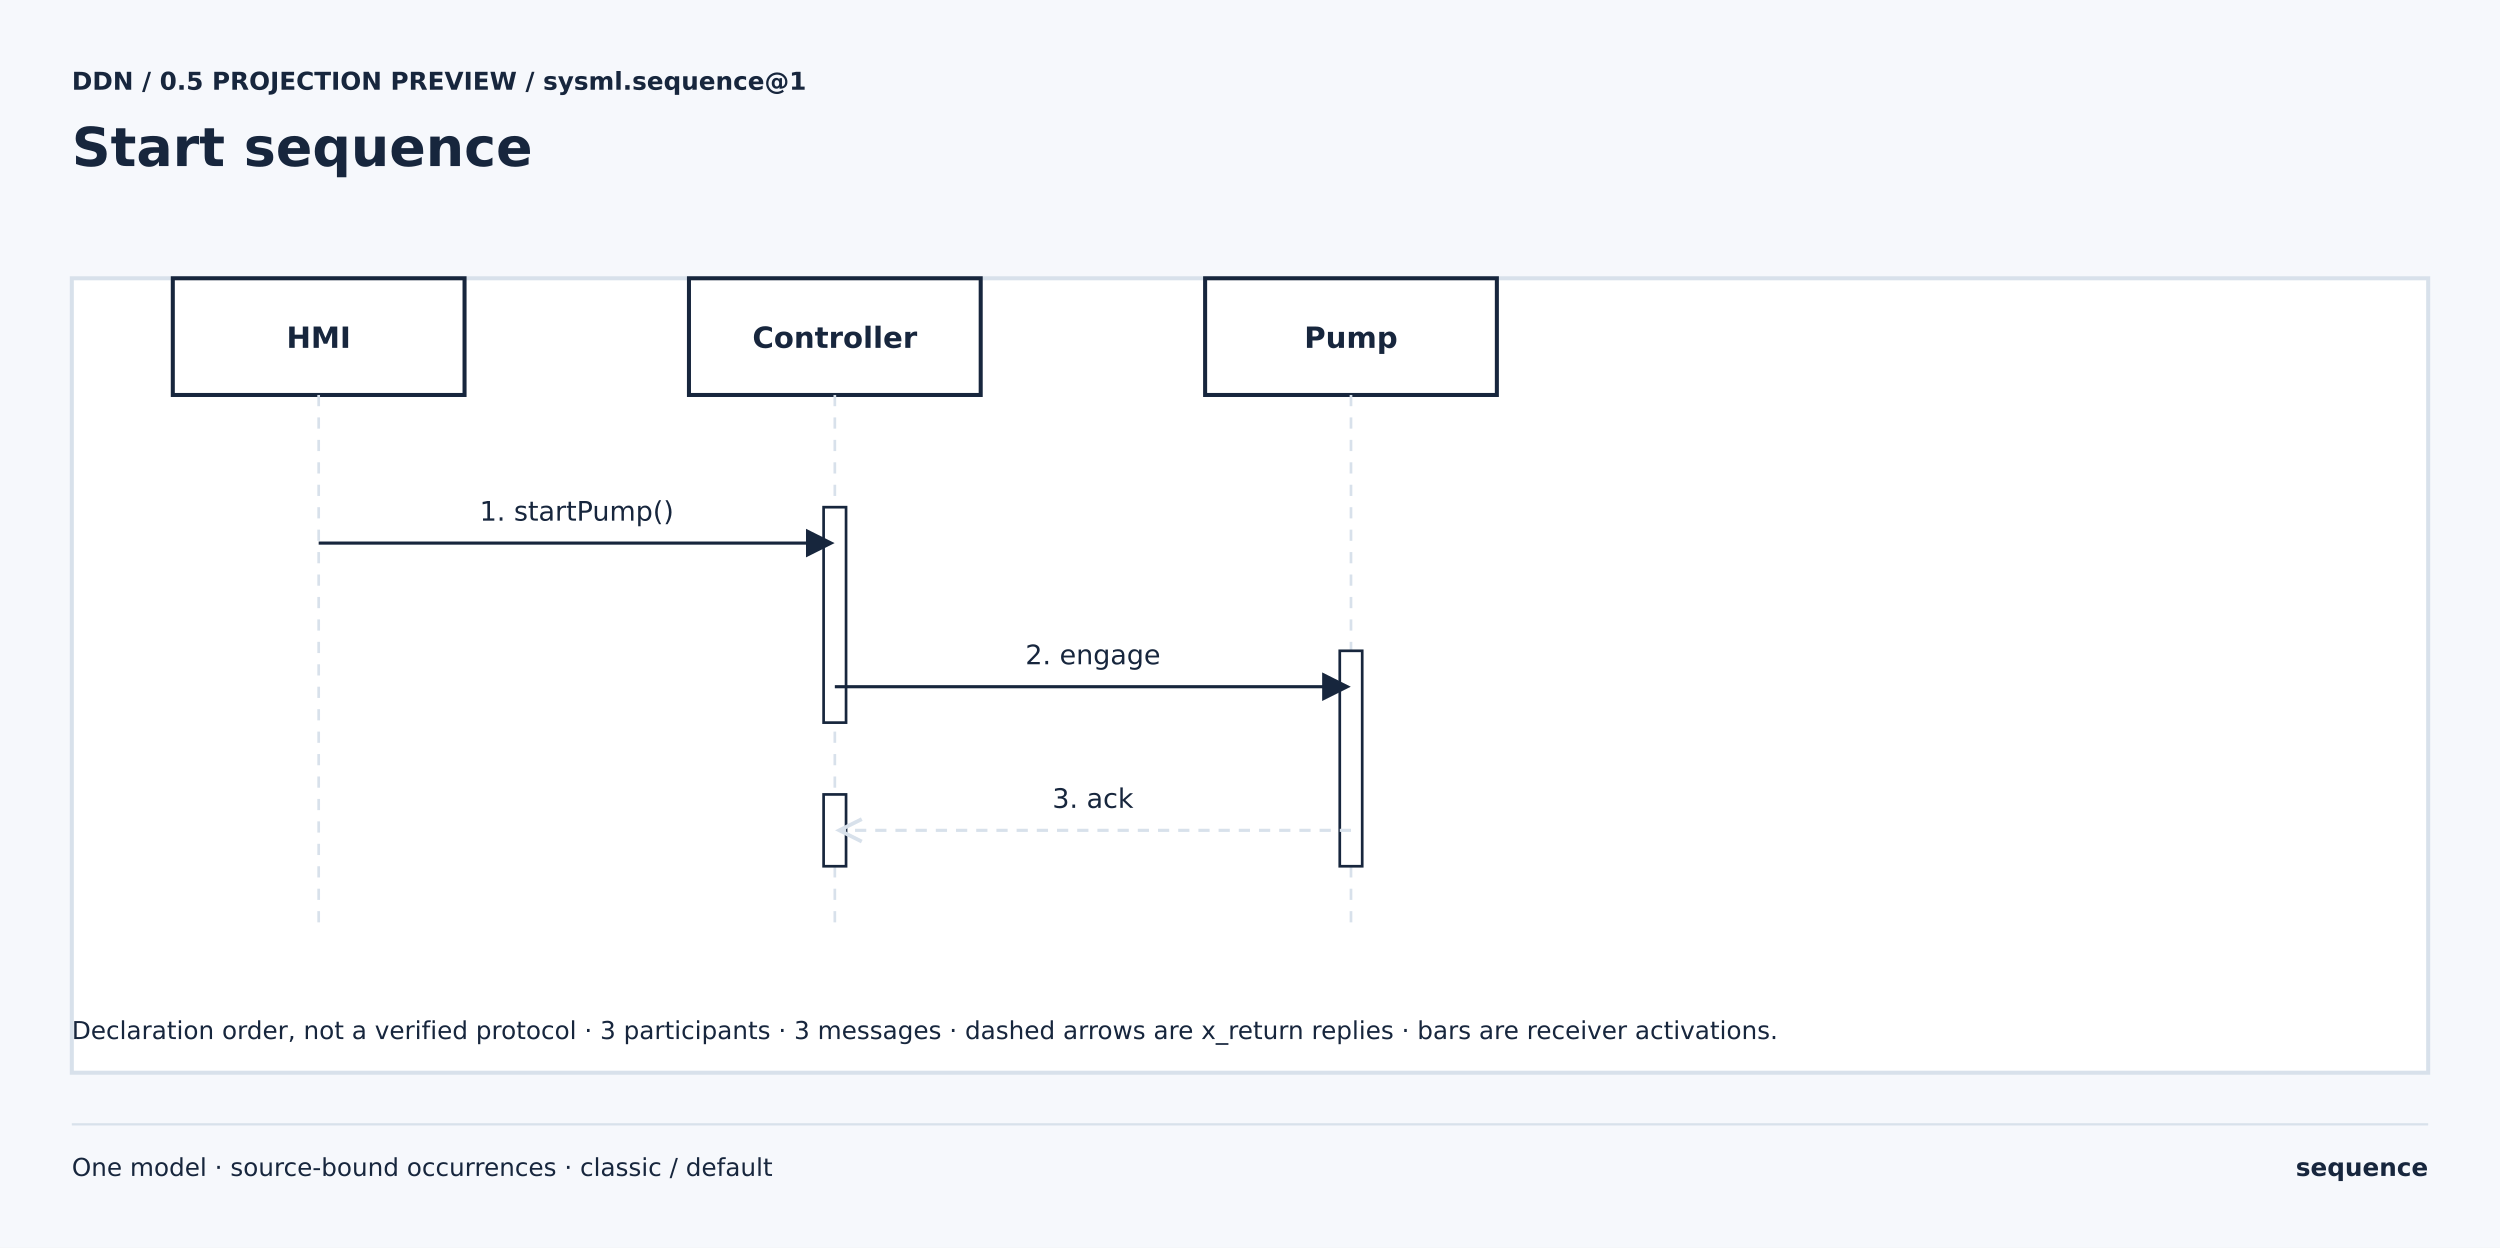
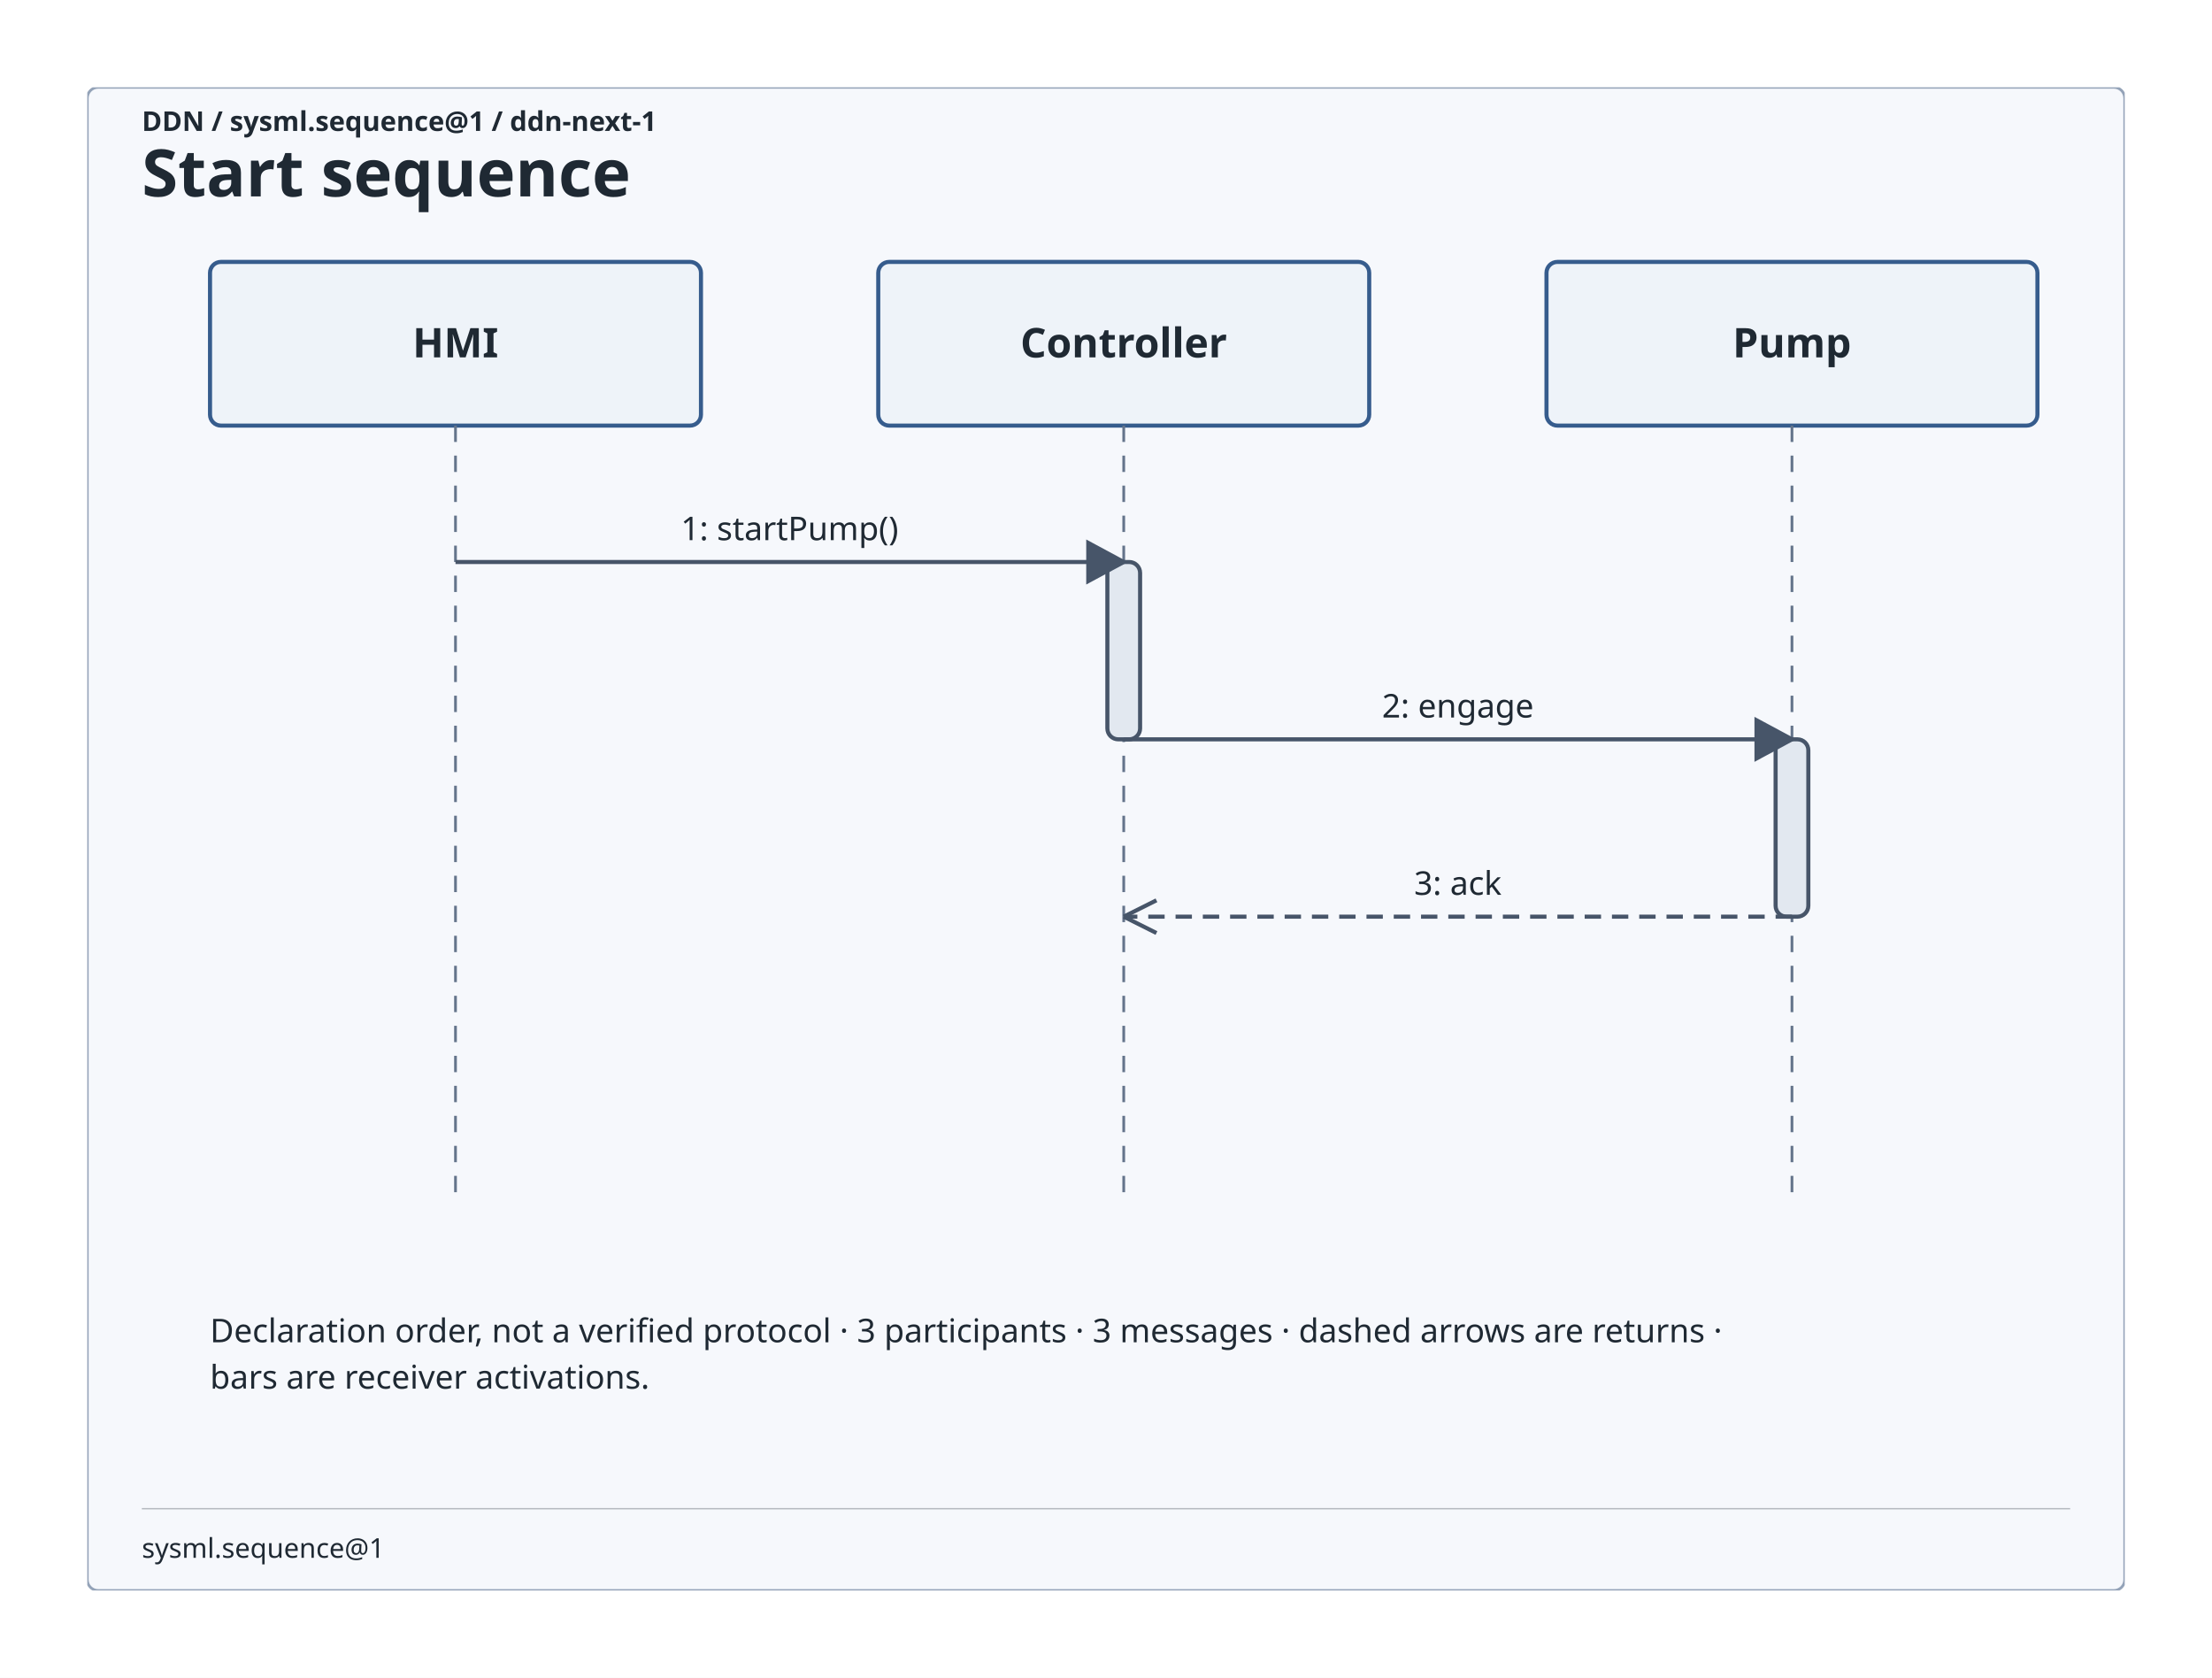
- <svg xmlns="http://www.w3.org/2000/svg" class="ddn-svg ddn-view-sequence ddn-profile-sysml-sequence-1" width="1114" height="556" viewBox="0 0 1114 556" role="img" aria-labelledby="projection-title projection-description" style="font-family:DejaVu Sans, Arial, sans-serif">
-   <rect width="100%" height="100%" fill="#F6F8FC" />
-   <text x="32" y="40" font-size="11" fill="#17263D" font-weight="600" text-anchor="start">DDN / 0.5 PROJECTION PREVIEW / sysml.sequence@1</text>
-   <text x="32" y="74" font-size="24" fill="#17263D" font-weight="650" text-anchor="start">Start sequence</text>
-   <g id="drawing" transform="translate(32 124) scale(1)">
-     <rect x="0" y="0" width="1050" height="354" rx="0" fill="#FFFFFF" stroke="#D8E1EB" stroke-width="1.8" />
-     <g class="ddn-mark ddn-mark-sequence" data-id="ddn.examples.sysmlbeh::sq.hmi" data-source-ids="[&quot;ddn.examples.sysmlbeh::sq.hmi&quot;]" data-projection-mark="mark:ddn.examples.sysmlbeh::sequence:0" tabindex="0" role="group">
-       <rect x="45" y="0" width="130" height="52" rx="0" fill="#FFFFFF" stroke="#17263D" stroke-width="1.8" />
-       <text x="110" y="31" font-size="13" fill="#17263D" font-weight="600" text-anchor="middle">HMI</text>
-       <path d="M110 52L110 290" stroke="#D8E1EB" stroke-width="1.2" fill="none" stroke-dasharray="5 5" />
+ <svg xmlns="http://www.w3.org/2000/svg" viewBox="0 0 811 615" width="811" height="615" role="img">
+   <rect x="0" y="0" width="811" height="615" fill="#f2f4f7" />
+   <g data-occurrence="publication:publication:sequence">
+     <g transform="matrix(1 0 0 1 0 0)">
+       <rect x="0" y="0" width="811" height="615" rx="0" fill="#ffffff" stroke="none" />
    </g>
-     <g class="ddn-mark ddn-mark-sequence" data-id="ddn.examples.sysmlbeh::sq.ctrl" data-source-ids="[&quot;ddn.examples.sysmlbeh::sq.ctrl&quot;]" data-projection-mark="mark:ddn.examples.sysmlbeh::sequence:1" tabindex="0" role="group">
-       <rect x="275" y="0" width="130" height="52" rx="0" fill="#FFFFFF" stroke="#17263D" stroke-width="1.8" />
-       <text x="340" y="31" font-size="13" fill="#17263D" font-weight="600" text-anchor="middle">Controller</text>
-       <path d="M340 52L340 290" stroke="#D8E1EB" stroke-width="1.2" fill="none" stroke-dasharray="5 5" />
+   </g>
+   <g data-occurrence="view:[&quot;examples/basics/86-sysml-behavioral.ddn&quot;,&quot;sequence&quot;]">
+     <defs>
+       <clipPath id="ddn-export-clip-76-69-65-77-3a-5b-22-65-78-61-6d-70-6c-65-73-2f-62-61-73-69-63-73-2f-38-36-2d-73-79-73-6d-6c-2d-62-65-68-61-76-69-6f-72-61-6c-2e-64-64-6e-22-2c-22-73-65-71-75-65-6e-63-65-22-5d" clipPathUnits="userSpaceOnUse">
+         <rect x="32" y="32" width="747" height="551" />
+       </clipPath>
+     </defs>
+     <g clip-path="url(#ddn-export-clip-76-69-65-77-3a-5b-22-65-78-61-6d-70-6c-65-73-2f-62-61-73-69-63-73-2f-38-36-2d-73-79-73-6d-6c-2d-62-65-68-61-76-69-6f-72-61-6c-2e-64-64-6e-22-2c-22-73-65-71-75-65-6e-63-65-22-5d)">
+       <g transform="matrix(1 0 0 1 -455 -551)">
+         <rect x="487" y="583" width="747" height="551" rx="4" fill="#f6f8fc" stroke="#94a3b8" stroke-width="1" />
+         <text>
+           <tspan x="507" y="599" font-family="system-ui, sans-serif" font-size="10" fill="#1f2933" font-weight="600">DDN / sysml.sequence@1 / ddn-next-1</tspan>
+         </text>
+         <text>
+           <tspan x="507" y="623" font-family="system-ui, sans-serif" font-size="24" fill="#1f2933" font-weight="700">Start sequence</tspan>
+         </text>
+         <path d="M507,1104H1214" fill="none" stroke="#1f2933" stroke-width="0.5" opacity="0.3" />
+         <text>
+           <tspan x="507" y="1122" font-family="system-ui, sans-serif" font-size="10" fill="#1f2933">sysml.sequence@1</tspan>
+         </text>
+       </g>
    </g>
-     <g class="ddn-mark ddn-mark-sequence" data-id="ddn.examples.sysmlbeh::sq.pump" data-source-ids="[&quot;ddn.examples.sysmlbeh::sq.pump&quot;]" data-projection-mark="mark:ddn.examples.sysmlbeh::sequence:2" tabindex="0" role="group">
-       <rect x="505" y="0" width="130" height="52" rx="0" fill="#FFFFFF" stroke="#17263D" stroke-width="1.8" />
-       <text x="570" y="31" font-size="13" fill="#17263D" font-weight="600" text-anchor="middle">Pump</text>
-       <path d="M570 52L570 290" stroke="#D8E1EB" stroke-width="1.2" fill="none" stroke-dasharray="5 5" />
+   </g>
+   <g data-occurrence="appearance:sequence:ddn.examples.sysmlbeh::sq.hmi">
+     <defs>
+       <clipPath id="ddn-export-clip-61-70-70-65-61-72-61-6e-63-65-3a-73-65-71-75-65-6e-63-65-3a-64-64-6e-2e-65-78-61-6d-70-6c-65-73-2e-73-79-73-6d-6c-62-65-68-3a-3a-73-71-2e-68-6d-69" clipPathUnits="userSpaceOnUse">
+         <rect x="32" y="32" width="747" height="551" />
+       </clipPath>
+     </defs>
+     <g clip-path="url(#ddn-export-clip-61-70-70-65-61-72-61-6e-63-65-3a-73-65-71-75-65-6e-63-65-3a-64-64-6e-2e-65-78-61-6d-70-6c-65-73-2e-73-79-73-6d-6c-62-65-68-3a-3a-73-71-2e-68-6d-69)">
+       <g transform="matrix(1 0 0 1 -455 -547)">
+         <rect x="532" y="643" width="180" height="60" rx="4" fill="#EEF3F9" stroke="#365C8D" stroke-width="1.5" />
+         <text>
+           <tspan x="622" y="678" font-family="system-ui, sans-serif" font-size="15" fill="#1f2933" text-anchor="middle" font-weight="600">HMI</tspan>
+         </text>
+         <path d="M622,703L622,988" fill="none" stroke="#64748b" stroke-width="1" stroke-dasharray="6 5" />
+       </g>
    </g>
-     <g class="ddn-mark ddn-mark-sequence" data-id="ddn.examples.sysmlbeh::sq.ctrl" data-source-ids="[&quot;ddn.examples.sysmlbeh::sq.ctrl&quot;]" data-projection-mark="mark:ddn.examples.sysmlbeh::sequence:3" tabindex="0" role="group">
-       <rect x="335" y="102" width="10" height="96" fill="#FFFFFF" stroke="#17263D" stroke-width="1.2" />
+   </g>
+   <g data-occurrence="appearance:sequence:ddn.examples.sysmlbeh::sq.ctrl">
+     <defs>
+       <clipPath id="ddn-export-clip-61-70-70-65-61-72-61-6e-63-65-3a-73-65-71-75-65-6e-63-65-3a-64-64-6e-2e-65-78-61-6d-70-6c-65-73-2e-73-79-73-6d-6c-62-65-68-3a-3a-73-71-2e-63-74-72-6c" clipPathUnits="userSpaceOnUse">
+         <rect x="32" y="32" width="747" height="551" />
+       </clipPath>
+     </defs>
+     <g clip-path="url(#ddn-export-clip-61-70-70-65-61-72-61-6e-63-65-3a-73-65-71-75-65-6e-63-65-3a-64-64-6e-2e-65-78-61-6d-70-6c-65-73-2e-73-79-73-6d-6c-62-65-68-3a-3a-73-71-2e-63-74-72-6c)">
+       <g transform="matrix(1 0 0 1 -455 -547)">
+         <rect x="777" y="643" width="180" height="60" rx="4" fill="#EEF3F9" stroke="#365C8D" stroke-width="1.5" />
+         <text>
+           <tspan x="867" y="678" font-family="system-ui, sans-serif" font-size="15" fill="#1f2933" text-anchor="middle" font-weight="600">Controller</tspan>
+         </text>
+         <path d="M867,703L867,988" fill="none" stroke="#64748b" stroke-width="1" stroke-dasharray="6 5" />
+         <rect x="861" y="753" width="12" height="65" rx="4" fill="#e2e8f0" stroke="#475569" stroke-width="1.5" />
+       </g>
    </g>
-     <g class="ddn-mark ddn-mark-sequence" data-id="ddn.examples.sysmlbeh::sq.pump" data-source-ids="[&quot;ddn.examples.sysmlbeh::sq.pump&quot;]" data-projection-mark="mark:ddn.examples.sysmlbeh::sequence:4" tabindex="0" role="group">
-       <rect x="565" y="166" width="10" height="96" fill="#FFFFFF" stroke="#17263D" stroke-width="1.2" />
+   </g>
+   <g data-occurrence="appearance:sequence:ddn.examples.sysmlbeh::sq.pump">
+     <defs>
+       <clipPath id="ddn-export-clip-61-70-70-65-61-72-61-6e-63-65-3a-73-65-71-75-65-6e-63-65-3a-64-64-6e-2e-65-78-61-6d-70-6c-65-73-2e-73-79-73-6d-6c-62-65-68-3a-3a-73-71-2e-70-75-6d-70" clipPathUnits="userSpaceOnUse">
+         <rect x="32" y="32" width="747" height="551" />
+       </clipPath>
+     </defs>
+     <g clip-path="url(#ddn-export-clip-61-70-70-65-61-72-61-6e-63-65-3a-73-65-71-75-65-6e-63-65-3a-64-64-6e-2e-65-78-61-6d-70-6c-65-73-2e-73-79-73-6d-6c-62-65-68-3a-3a-73-71-2e-70-75-6d-70)">
+       <g transform="matrix(1 0 0 1 -455 -547)">
+         <rect x="1022" y="643" width="180" height="60" rx="4" fill="#EEF3F9" stroke="#365C8D" stroke-width="1.5" />
+         <text>
+           <tspan x="1112" y="678" font-family="system-ui, sans-serif" font-size="15" fill="#1f2933" text-anchor="middle" font-weight="600">Pump</tspan>
+         </text>
+         <path d="M1112,703L1112,988" fill="none" stroke="#64748b" stroke-width="1" stroke-dasharray="6 5" />
+         <rect x="1106" y="818" width="12" height="65" rx="4" fill="#e2e8f0" stroke="#475569" stroke-width="1.5" />
+       </g>
    </g>
-     <g class="ddn-mark ddn-mark-sequence" data-id="ddn.examples.sysmlbeh::sq.ctrl" data-source-ids="[&quot;ddn.examples.sysmlbeh::sq.ctrl&quot;]" data-projection-mark="mark:ddn.examples.sysmlbeh::sequence:5" tabindex="0" role="group">
-       <rect x="335" y="230" width="10" height="32" fill="#FFFFFF" stroke="#17263D" stroke-width="1.2" />
+   </g>
+   <g data-occurrence="appearance:sequence:ddn.examples.sysmlbeh::sq.m1">
+     <defs>
+       <clipPath id="ddn-export-clip-61-70-70-65-61-72-61-6e-63-65-3a-73-65-71-75-65-6e-63-65-3a-64-64-6e-2e-65-78-61-6d-70-6c-65-73-2e-73-79-73-6d-6c-62-65-68-3a-3a-73-71-2e-6d-31" clipPathUnits="userSpaceOnUse">
+         <rect x="32" y="32" width="747" height="551" />
+       </clipPath>
+     </defs>
+     <g clip-path="url(#ddn-export-clip-61-70-70-65-61-72-61-6e-63-65-3a-73-65-71-75-65-6e-63-65-3a-64-64-6e-2e-65-78-61-6d-70-6c-65-73-2e-73-79-73-6d-6c-62-65-68-3a-3a-73-71-2e-6d-31)">
+       <g transform="matrix(1 0 0 1 -455 -547)">
+         <path d="M622,753L867,753" fill="none" stroke="#475569" stroke-width="1.5" />
+         <path d="M867,753L854,760L854,746Z" fill="#475569" stroke="#475569" stroke-width="1.5" />
+         <text>
+           <tspan x="744.5" y="745" font-family="system-ui, sans-serif" font-size="12" fill="#1f2933" text-anchor="middle">1: startPump()</tspan>
+         </text>
+       </g>
    </g>
-     <g class="ddn-mark ddn-mark-sequence" data-id="ddn.examples.sysmlbeh::sq.m1" data-source-ids="[&quot;ddn.examples.sysmlbeh::sq.m1&quot;]" data-projection-mark="mark:ddn.examples.sysmlbeh::sequence:6" tabindex="0" role="group">
-       <path d="M110 118L338 118" stroke="#17263D" stroke-width="1.4" fill="none" />
-       <g transform="translate(338 118) rotate(0)" stroke="#17263D" stroke-width="1.7" fill="none">
-         <path d="M0 0L-10 -5L-10 5Z" fill="#17263D" />
+   </g>
+   <g data-occurrence="appearance:sequence:ddn.examples.sysmlbeh::sq.m2">
+     <defs>
+       <clipPath id="ddn-export-clip-61-70-70-65-61-72-61-6e-63-65-3a-73-65-71-75-65-6e-63-65-3a-64-64-6e-2e-65-78-61-6d-70-6c-65-73-2e-73-79-73-6d-6c-62-65-68-3a-3a-73-71-2e-6d-32" clipPathUnits="userSpaceOnUse">
+         <rect x="32" y="32" width="747" height="551" />
+       </clipPath>
+     </defs>
+     <g clip-path="url(#ddn-export-clip-61-70-70-65-61-72-61-6e-63-65-3a-73-65-71-75-65-6e-63-65-3a-64-64-6e-2e-65-78-61-6d-70-6c-65-73-2e-73-79-73-6d-6c-62-65-68-3a-3a-73-71-2e-6d-32)">
+       <g transform="matrix(1 0 0 1 -455 -547)">
+         <path d="M867,818L1112,818" fill="none" stroke="#475569" stroke-width="1.5" />
+         <path d="M1112,818L1099,825L1099,811Z" fill="#475569" stroke="#475569" stroke-width="1.5" />
+         <text>
+           <tspan x="989.5" y="810" font-family="system-ui, sans-serif" font-size="12" fill="#1f2933" text-anchor="middle">2: engage</tspan>
+         </text>
      </g>
-       <text x="225" y="108" font-size="12" fill="#17263D" font-weight="400" text-anchor="middle">1. startPump()</text>
    </g>
-     <g class="ddn-mark ddn-mark-sequence" data-id="ddn.examples.sysmlbeh::sq.m2" data-source-ids="[&quot;ddn.examples.sysmlbeh::sq.m2&quot;]" data-projection-mark="mark:ddn.examples.sysmlbeh::sequence:7" tabindex="0" role="group">
-       <path d="M340 182L568 182" stroke="#17263D" stroke-width="1.4" fill="none" />
-       <g transform="translate(568 182) rotate(0)" stroke="#17263D" stroke-width="1.7" fill="none">
-         <path d="M0 0L-10 -5L-10 5Z" fill="#17263D" />
+   </g>
+   <g data-occurrence="appearance:sequence:ddn.examples.sysmlbeh::sq.m3">
+     <defs>
+       <clipPath id="ddn-export-clip-61-70-70-65-61-72-61-6e-63-65-3a-73-65-71-75-65-6e-63-65-3a-64-64-6e-2e-65-78-61-6d-70-6c-65-73-2e-73-79-73-6d-6c-62-65-68-3a-3a-73-71-2e-6d-33" clipPathUnits="userSpaceOnUse">
+         <rect x="32" y="32" width="747" height="551" />
+       </clipPath>
+     </defs>
+     <g clip-path="url(#ddn-export-clip-61-70-70-65-61-72-61-6e-63-65-3a-73-65-71-75-65-6e-63-65-3a-64-64-6e-2e-65-78-61-6d-70-6c-65-73-2e-73-79-73-6d-6c-62-65-68-3a-3a-73-71-2e-6d-33)">
+       <g transform="matrix(1 0 0 1 -455 -547)">
+         <path d="M1112,883L867,883" fill="none" stroke="#475569" stroke-width="1.5" stroke-dasharray="6 4" />
+         <path d="M879,877L867,883" fill="none" stroke="#475569" stroke-width="1.5" />
+         <path d="M867,883L879,889" fill="none" stroke="#475569" stroke-width="1.5" />
+         <text>
+           <tspan x="989.5" y="875" font-family="system-ui, sans-serif" font-size="12" fill="#1f2933" text-anchor="middle">3: ack</tspan>
+         </text>
      </g>
-       <text x="455" y="172" font-size="12" fill="#17263D" font-weight="400" text-anchor="middle">2. engage</text>
    </g>
-     <g class="ddn-mark ddn-mark-sequence" data-id="ddn.examples.sysmlbeh::sq.m3" data-source-ids="[&quot;ddn.examples.sysmlbeh::sq.m3&quot;]" data-projection-mark="mark:ddn.examples.sysmlbeh::sequence:8" tabindex="0" role="group">
-       <path d="M570 246L342 246" stroke="#D8E1EB" stroke-width="1.4" fill="none" stroke-dasharray="5 4" />
-       <g transform="translate(342 246) rotate(180)" stroke="#D8E1EB" stroke-width="1.7" fill="none">
-         <path d="M-10 -5L0 0L-10 5" />
+   </g>
+   <g data-occurrence="appearance:sequence:ddn.examples.sysmlbeh::sq.hmi:method-caption">
+     <defs>
+       <clipPath id="ddn-export-clip-61-70-70-65-61-72-61-6e-63-65-3a-73-65-71-75-65-6e-63-65-3a-64-64-6e-2e-65-78-61-6d-70-6c-65-73-2e-73-79-73-6d-6c-62-65-68-3a-3a-73-71-2e-68-6d-69-3a-6d-65-74-68-6f-64-2d-63-61-70-74-69-6f-6e" clipPathUnits="userSpaceOnUse">
+         <rect x="32" y="32" width="747" height="551" />
+       </clipPath>
+     </defs>
+     <g clip-path="url(#ddn-export-clip-61-70-70-65-61-72-61-6e-63-65-3a-73-65-71-75-65-6e-63-65-3a-64-64-6e-2e-65-78-61-6d-70-6c-65-73-2e-73-79-73-6d-6c-62-65-68-3a-3a-73-71-2e-68-6d-69-3a-6d-65-74-68-6f-64-2d-63-61-70-74-69-6f-6e)">
+       <g transform="matrix(1 0 0 1 -455 -547)">
+         <text>
+           <tspan x="532" y="1039" font-family="system-ui, sans-serif" font-size="12" fill="#1f2933">Declaration order, not a verified protocol · 3 participants · 3 messages · dashed arrows are returns ·</tspan>
+         </text>
+         <text>
+           <tspan x="532" y="1056" font-family="system-ui, sans-serif" font-size="12" fill="#1f2933">bars are receiver activations.</tspan>
+         </text>
      </g>
-       <text x="455" y="236" font-size="12" fill="#17263D" font-weight="400" text-anchor="middle">3. ack</text>
    </g>
-     <text x="0" y="339" font-size="11" fill="#17263D" font-weight="400" text-anchor="start">Declaration order, not a verified protocol · 3 participants · 3 messages · dashed arrows are x_return replies · bars are receiver activations.</text>
  </g>
-   <path d="M32 501L1082 501" stroke="#D8E1EB" stroke-width="1" fill="none" />
-   <text x="32" y="524" font-size="11" fill="#17263D" font-weight="400" text-anchor="start">One model · source-bound occurrences · classic / default</text>
-   <text x="1082" y="524" font-size="11" fill="#17263D" font-weight="600" text-anchor="end">sequence</text>
</svg>
